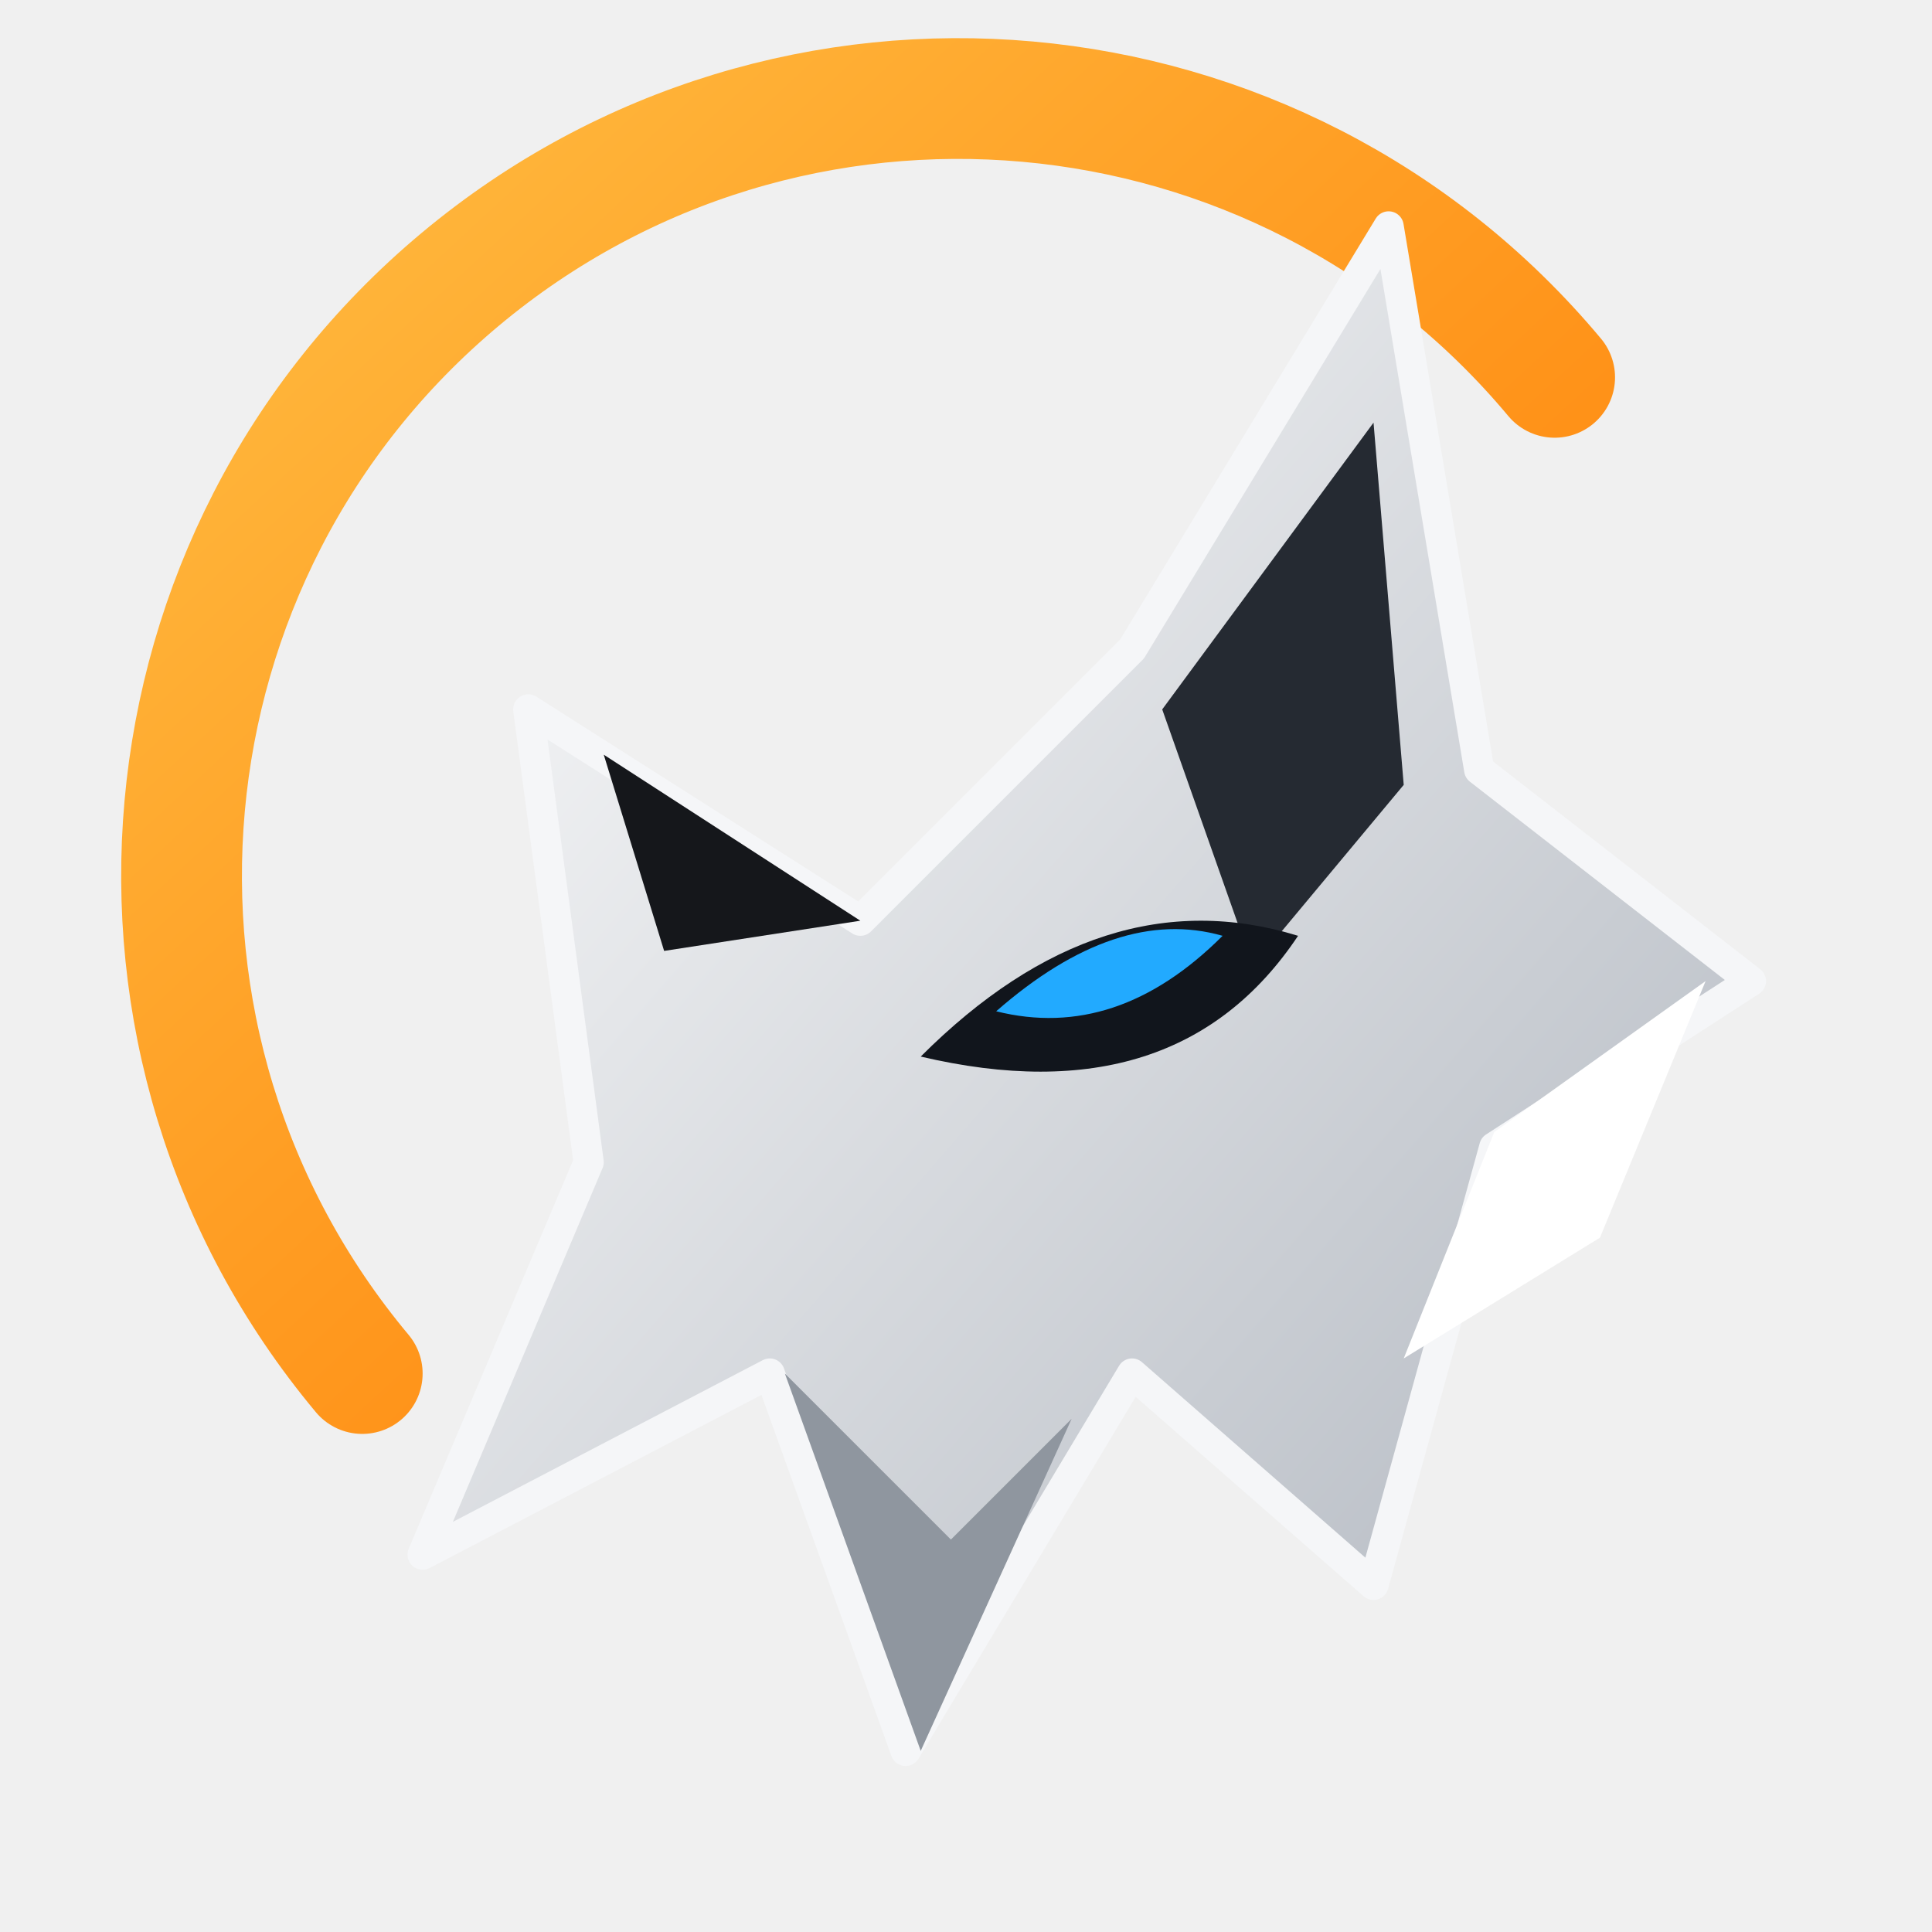
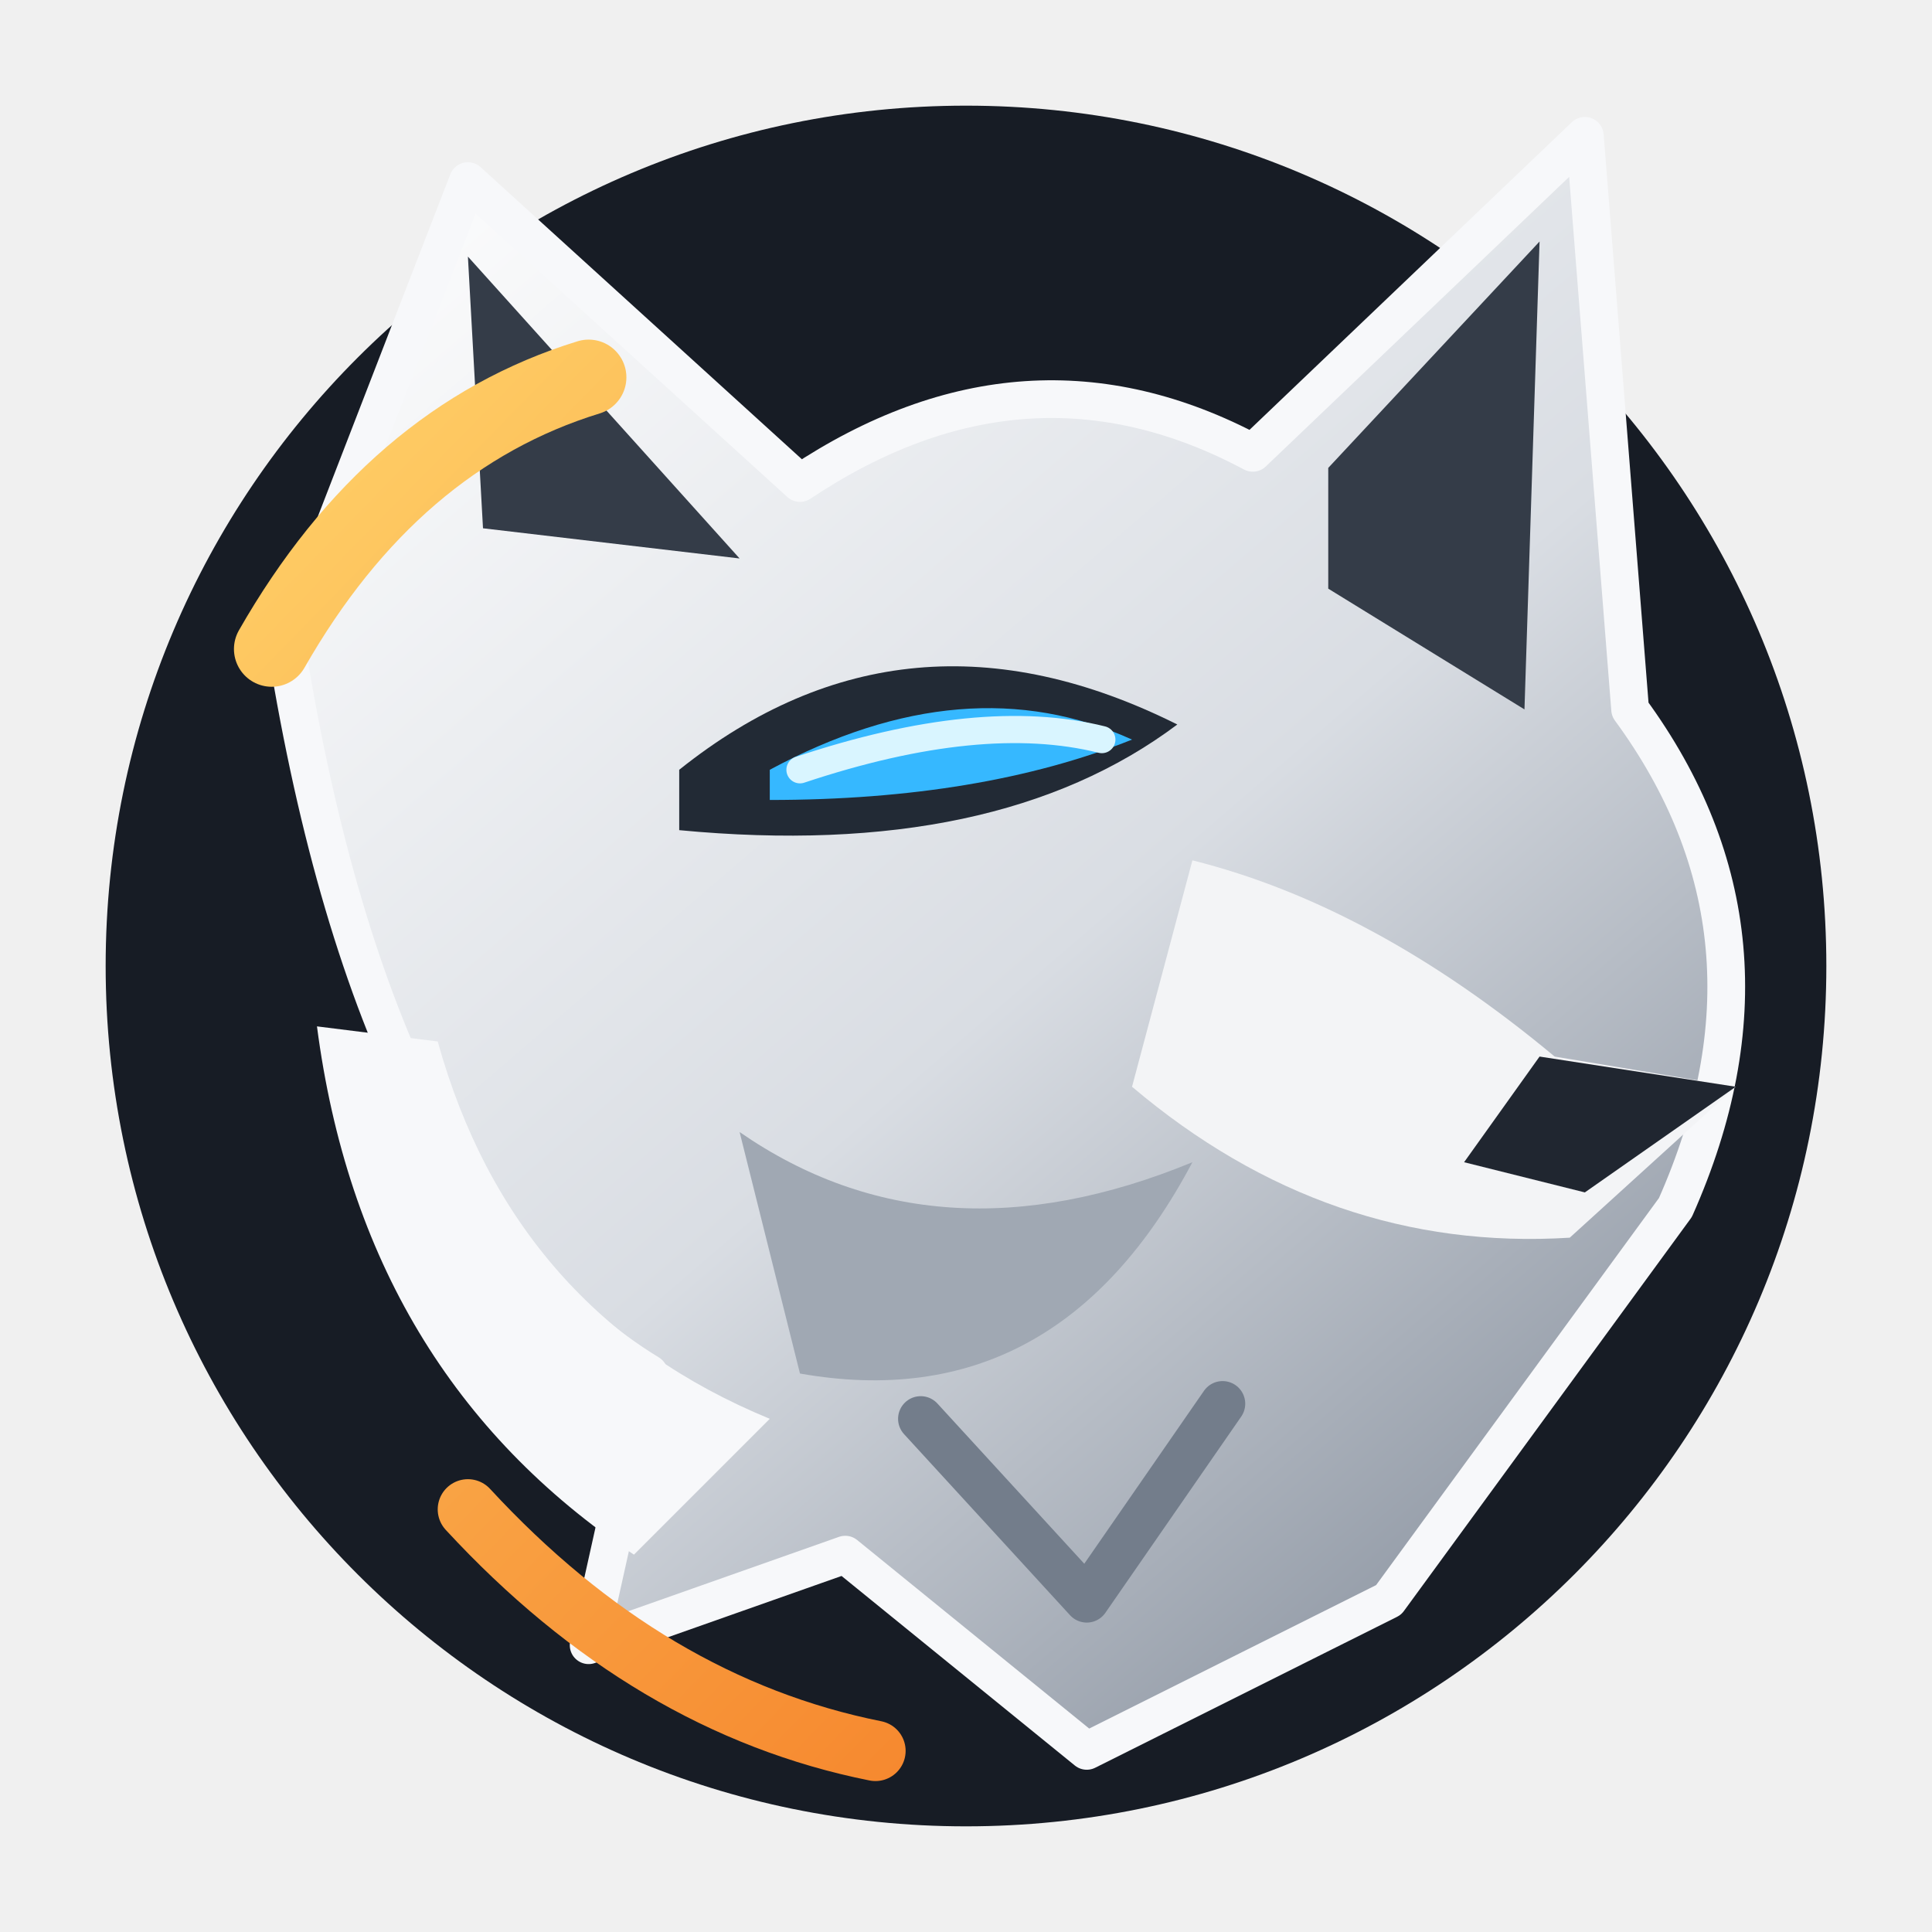
<svg xmlns="http://www.w3.org/2000/svg" viewBox="0 0 128 128" role="img" aria-labelledby="title">
  <defs>
-     <linearGradient id="ring" x1="0" y1="0" x2="1" y2="1">
-       <stop stop-color="#ffbd42" />
-       <stop offset="1" stop-color="#ff7900" />
+     <linearGradient id="fur" x1="18" y1="12" x2="104" y2="112" gradientUnits="userSpaceOnUse">
+       <stop stop-color="#fff" />
+       <stop offset=".55" stop-color="#d9dde3" />
+       <stop offset="1" stop-color="#858e9b" />
    </linearGradient>
-     <linearGradient id="fur" x1="0" y1="0" x2="1" y2="1">
-       <stop stop-color="#fff" />
-       <stop offset="1" stop-color="#aeb4bd" />
+     <linearGradient id="ember" x1="18" y1="20" x2="105" y2="105" gradientUnits="userSpaceOnUse">
+       <stop stop-color="#ffd36a" />
+       <stop offset="1" stop-color="#f47721" />
    </linearGradient>
  </defs>
-   <path d="M24 91A49 49 0 1 1 103 25" fill="none" stroke="url(#ring)" stroke-width="8" stroke-linecap="round" />
-   <path d="M28 103 39 77 35 47 57 61 75 43 92 15 98 51 116 65 99 76 91 105 75 91 60 116 51 91Z" fill="url(#fur)" stroke="#f5f6f8" stroke-width="2" stroke-linejoin="round" />
-   <path d="m40 50 17 11-13 2Z" fill="#15171b" />
-   <path d="m77 47 14-19 2 24-10 12Z" fill="#252a32" />
-   <path d="M61 70q12-12 25-8-8 12-25 8Z" fill="#11151c" />
-   <path d="M66 67q8-7 15-5-7 7-15 5Z" fill="#22aaff" />
-   <path d="m99 75 14-10-7 17-13 8Z" fill="#fff" />
-   <path d="m52 91 9 25 10-22-8 8Z" fill="#8f969f" />
+   <circle cx="64" cy="64" r="57" fill="#171c25" />
+   <path d="M19 43 31 12 53 32Q68 22 83 30L105 9 108 47Q119 62 111 80L92 106 72 116 56 103 39 109 43 91Q25 80 19 43Z" fill="url(#fur)" stroke="#f7f8fa" stroke-width="2.5" stroke-linejoin="round" />
+   <path d="m31 17 18 20-17-2Z" fill="#343c48" />
+   <path d="m88 31 14-15-1 31-13-8Z" fill="#343c48" />
+   <path d="M45 51Q60 39 78 48Q66 57 45 55Z" fill="#222a35" />
+   <path d="M51 51Q64 44 75 49Q65 53 51 53Z" fill="#36b8ff" />
+   <path d="M53 51Q65 47 73 49" fill="none" stroke="#d9f5ff" stroke-width="1.8" stroke-linecap="round" />
+   <path d="M79 57Q91 60 103 70L115 72 104 82Q88 83 75 72Z" fill="#f3f4f6" />
+   <path d="m102 70 13 2-10 7-8-2Z" fill="#202630" />
+   <path d="M49 75Q62 84 79 77Q70 94 53 91Z" fill="#a0a8b3" />
+   <path d="M29 69Q34 87 51 94L42 103Q24 91 21 68Z" fill="#f7f8fa" />
+   <path d="M18 43Q26 29 39 25" fill="none" stroke="url(#ember)" stroke-width="5" stroke-linecap="round" />
+   <path d="M31 100Q43 113 58 116" fill="none" stroke="url(#ember)" stroke-width="4" stroke-linecap="round" />
+   <path d="m61 94 11 12 9-13" fill="none" stroke="#737d8b" stroke-width="3" stroke-linecap="round" stroke-linejoin="round" />
</svg>
